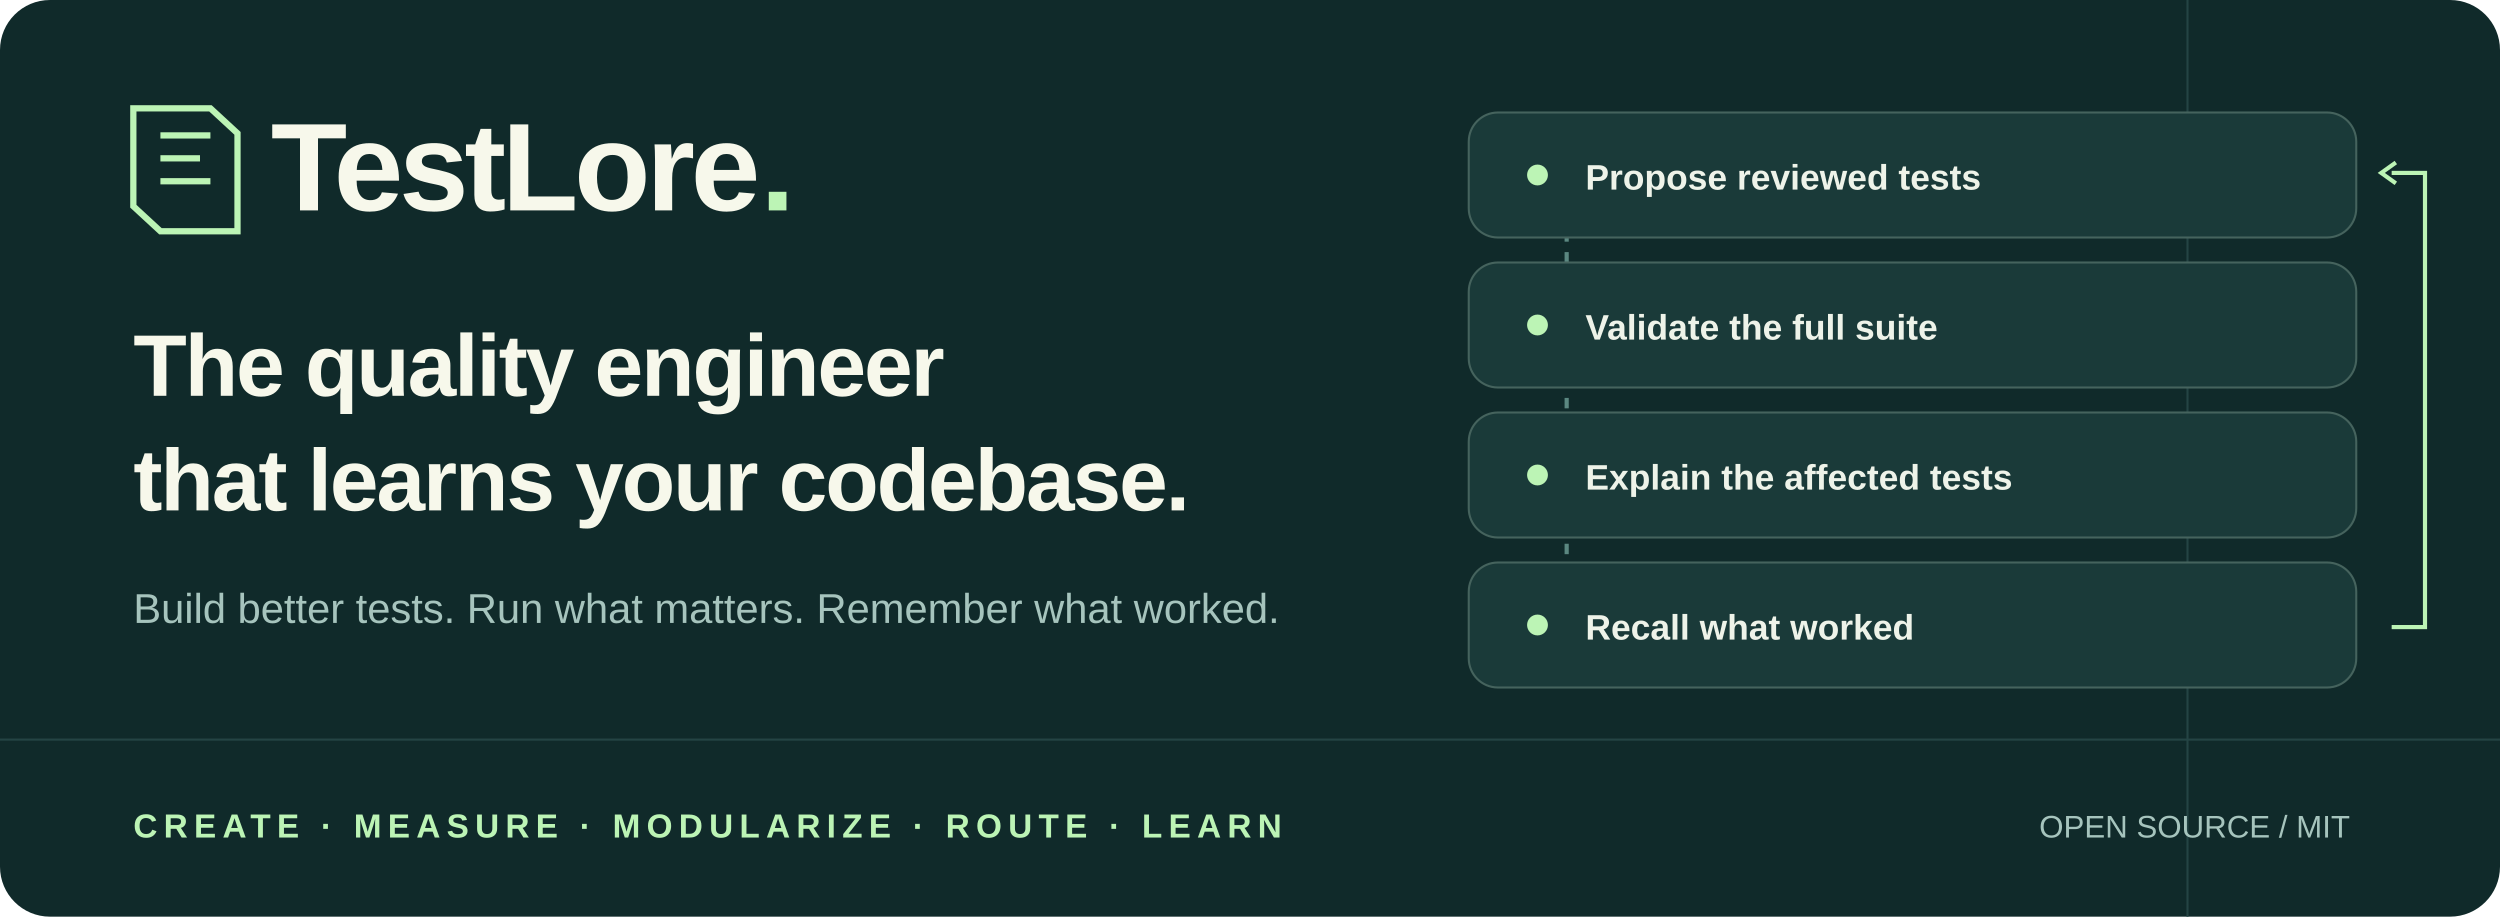
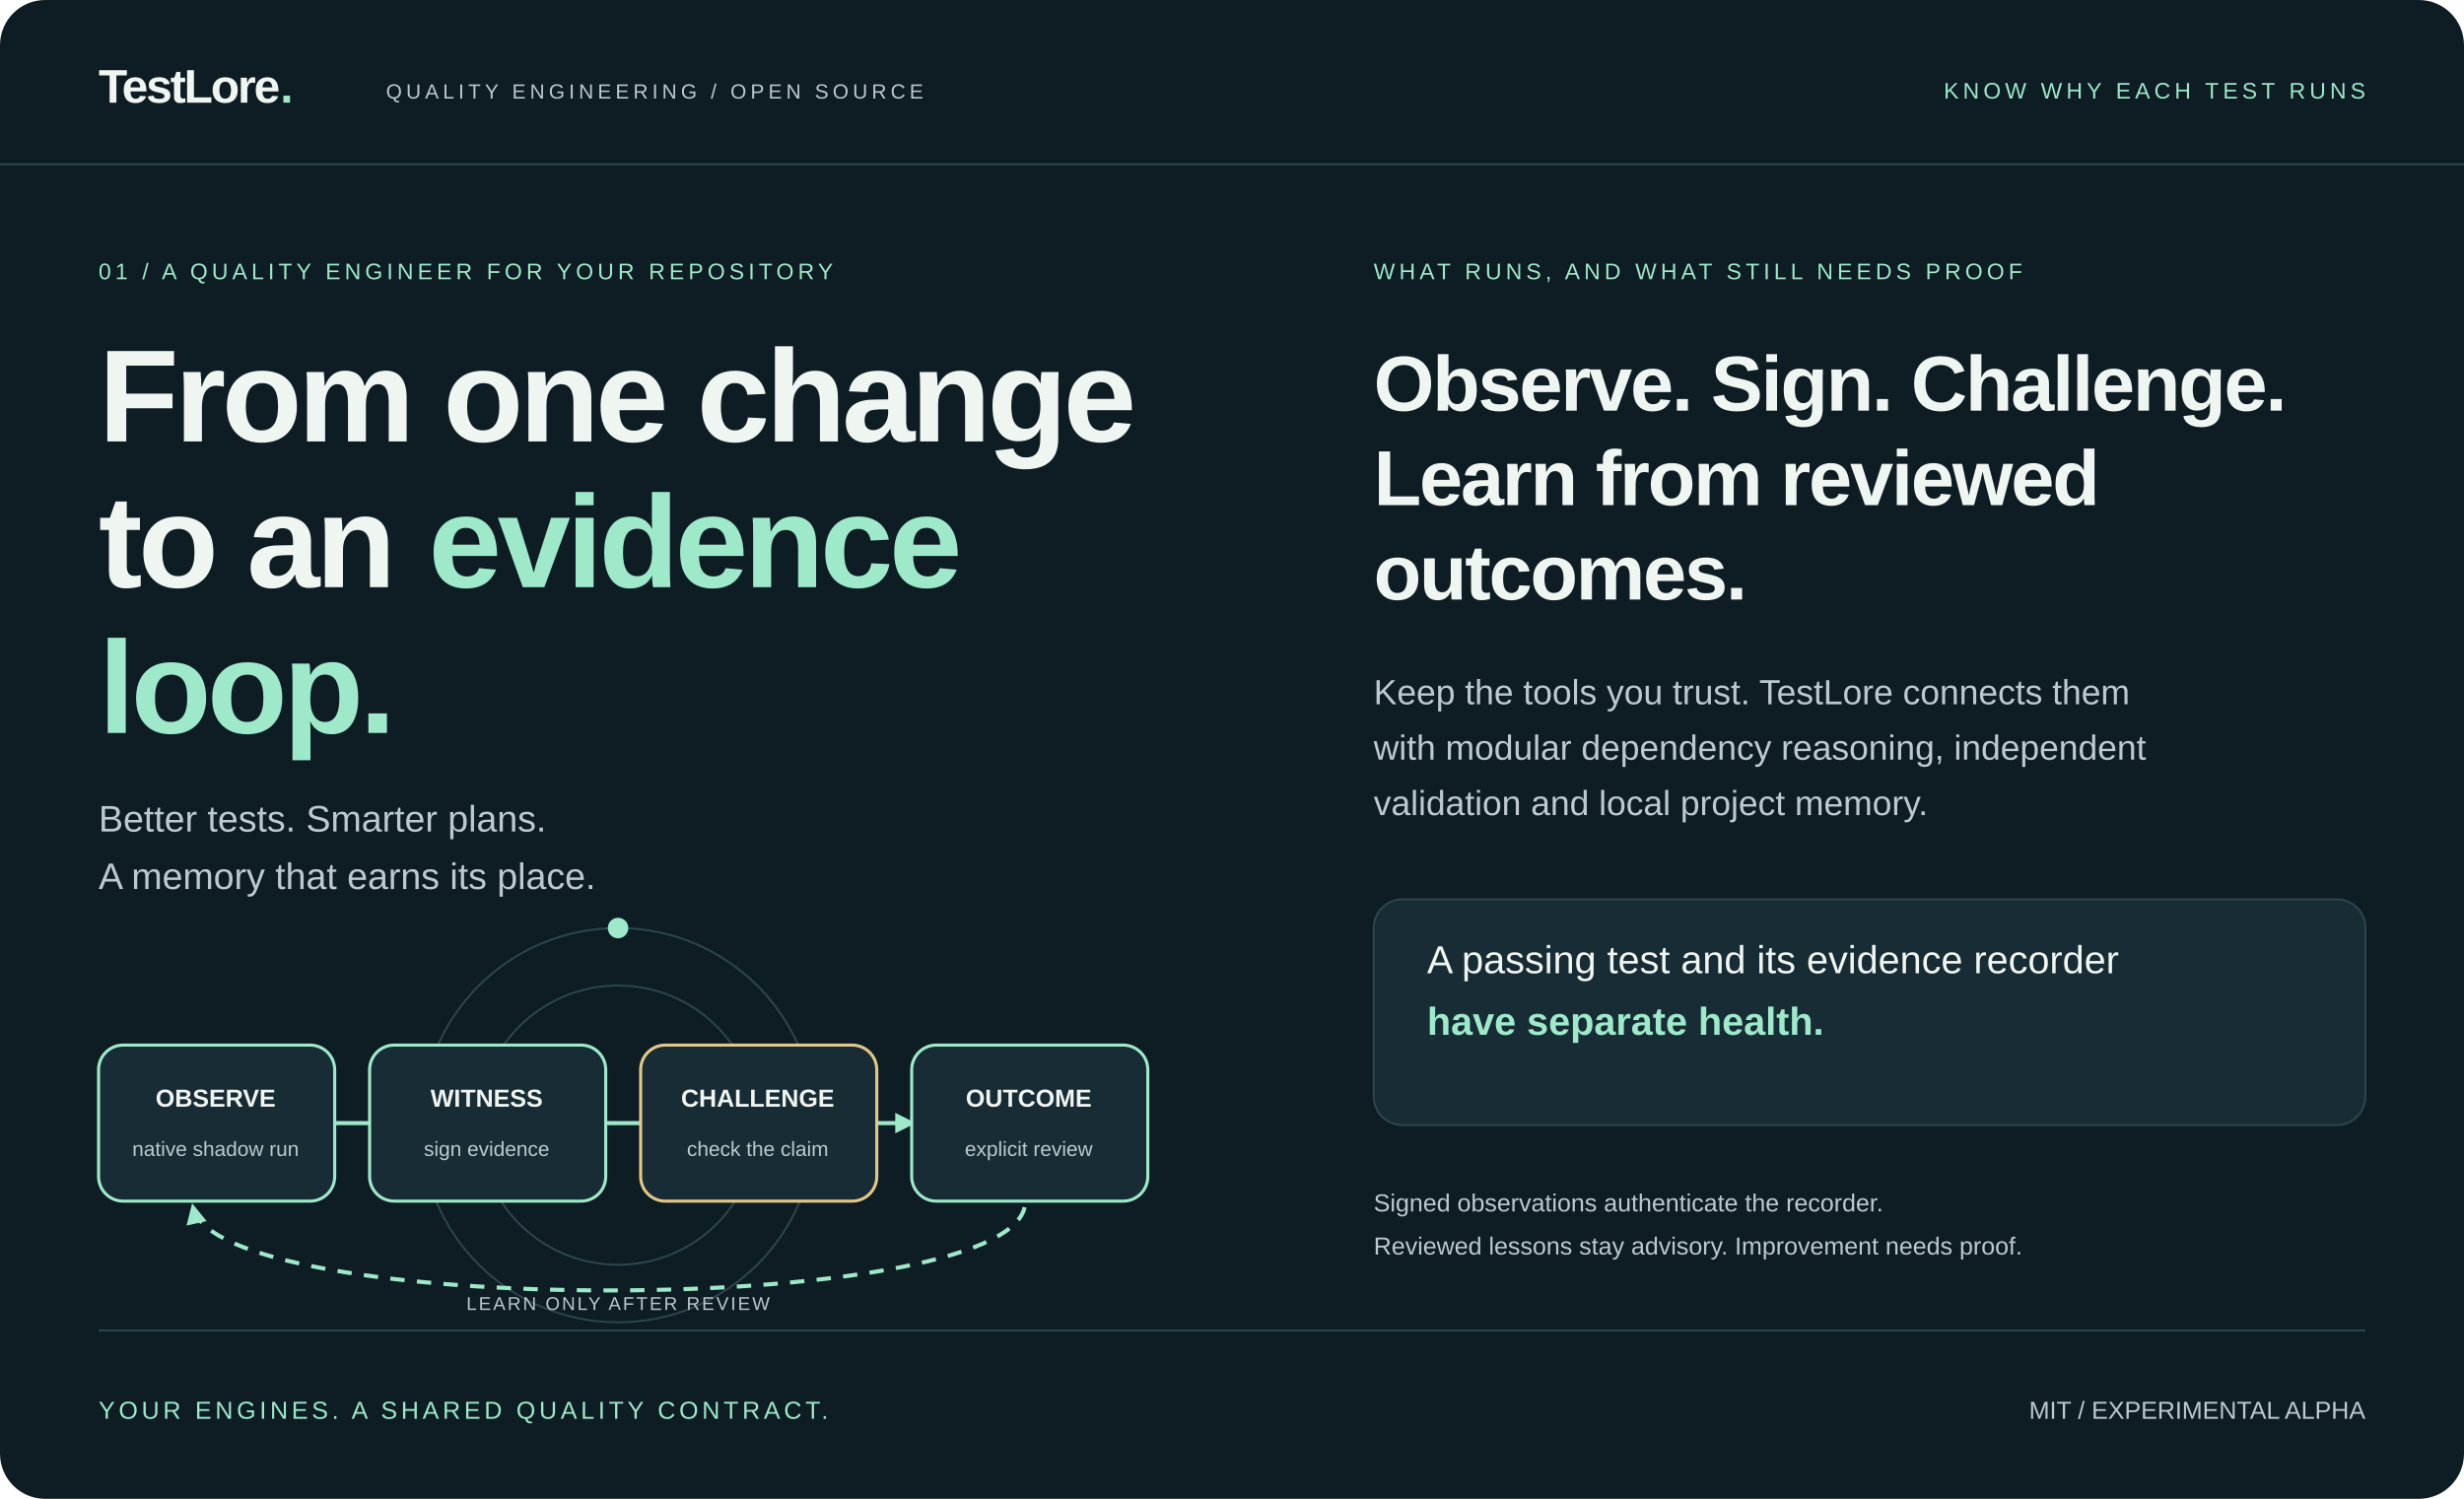
- <svg xmlns="http://www.w3.org/2000/svg" width="1200" height="440" viewBox="0 0 1200 440" role="img" aria-labelledby="title description">
-   <rect width="1200" height="440" rx="24" fill="#102a2a" />
-   <path d="M1050 0v440M0 355h1200" stroke="#244444" stroke-width="1" />
-   <g font-family="-apple-system,BlinkMacSystemFont,Segoe UI,Arial,sans-serif">
-     <path d="M64 52h37l13 12v47H77L64 99z" fill="none" stroke="#bcf4b5" stroke-width="3" />
-     <path d="M77 65h24M77 76h19M77 87h24" stroke="#bcf4b5" stroke-width="3" />
-     <text x="130" y="101" font-size="60" font-weight="750" letter-spacing="-2" fill="#f7f8eb">TestLore<tspan fill="#bcf4b5">.</tspan>
+ <svg xmlns="http://www.w3.org/2000/svg" width="1200" height="730" viewBox="0 0 1200 730" role="img" aria-labelledby="title description">
+   <rect width="1200" height="730" rx="22" fill="#0e1c23" />
+   <path d="M0 80H1200M48 648H1152" stroke="#2c444d" />
+   <g font-family="Helvetica Neue,Arial,sans-serif">
+     <text x="48" y="50" fill="#eff5f1" font-size="23" font-weight="750" letter-spacing="-1">TestLore<tspan fill="#9de9ca">.</tspan>
    </text>
-     <text x="64" y="190" font-size="42" font-weight="600" letter-spacing="-1" fill="#f7f8eb">The quality engineer</text>
-     <text x="64" y="245" font-size="42" font-weight="600" letter-spacing="-1" fill="#f7f8eb">that learns your codebase.</text>
-     <text x="64" y="299" font-size="20" fill="#a6c4bd">Build better tests. Run what matters. Remember what worked.</text>
-     <g font-size="17">
-       <path d="M752 101v193" stroke="#5b8881" stroke-width="2" stroke-dasharray="5 5" />
-       <g fill="#1a3a39" stroke="#45635d">
-         <rect x="705" y="54" width="426" height="60" rx="14" />
-         <rect x="705" y="126" width="426" height="60" rx="14" />
-         <rect x="705" y="198" width="426" height="60" rx="14" />
-         <rect x="705" y="270" width="426" height="60" rx="14" />
-       </g>
-       <g fill="#bcf4b5">
-         <circle cx="738" cy="84" r="5" />
-         <circle cx="738" cy="156" r="5" />
-         <circle cx="738" cy="228" r="5" />
-         <circle cx="738" cy="300" r="5" />
-       </g>
-       <g fill="#eef3e9" font-weight="600">
-         <text x="761" y="91">Propose reviewed tests</text>
-         <text x="761" y="163">Validate the full suite</text>
-         <text x="761" y="235">Explain the affected tests</text>
-         <text x="761" y="307">Recall what worked</text>
-       </g>
-       <path d="M1148 301h16V83h-16" fill="none" stroke="#bcf4b5" stroke-width="2" />
-       <path d="m1150 78-7 5 7 5" fill="none" stroke="#bcf4b5" stroke-width="2" />
+     <text x="188" y="48" fill="#bccacf" font-size="10" letter-spacing="2">QUALITY ENGINEERING / OPEN SOURCE</text>
+     <text x="1152" y="48" text-anchor="end" fill="#9de9ca" font-size="11" letter-spacing="2">KNOW WHY EACH TEST RUNS</text>
+     <text x="48" y="136" fill="#9de9ca" font-size="11" letter-spacing="2">01 / A QUALITY ENGINEER FOR YOUR REPOSITORY</text>
+     <g font-size="64" font-weight="750" letter-spacing="-2" fill="#eff5f1">
+       <text x="48" y="215">From one change</text>
+       <text x="48" y="286">to an <tspan fill="#9de9ca">evidence</tspan>
+       </text>
+       <text x="48" y="357" fill="#9de9ca">loop.</text>
    </g>
-     <text x="64" y="402" font-size="16" font-weight="650" letter-spacing="3" fill="#bcf4b5">CREATE · MEASURE · MODULARIZE · ROUTE · LEARN</text>
-     <text x="1128" y="402" text-anchor="end" font-size="15" fill="#a6c4bd">OPEN SOURCE / MIT</text>
+     <text x="48" y="405" fill="#bccacf" font-size="18">Better tests. Smarter plans.</text>
+     <text x="48" y="433" fill="#bccacf" font-size="18">A memory that earns its place.</text>
+     <text x="669" y="136" fill="#9de9ca" font-size="11" letter-spacing="2">WHAT RUNS, AND WHAT STILL NEEDS PROOF</text>
+     <g fill="#eff5f1" font-size="38" font-weight="700" letter-spacing="-1">
+       <text x="669" y="200">Observe. Sign. Challenge.</text>
+       <text x="669" y="246">Learn from reviewed</text>
+       <text x="669" y="292">outcomes.</text>
+     </g>
+     <g fill="#bccacf" font-size="17">
+       <text x="669" y="343">Keep the tools you trust. TestLore connects them</text>
+       <text x="669" y="370">with modular dependency reasoning, independent</text>
+       <text x="669" y="397">validation and local project memory.</text>
+     </g>
+     <rect x="669" y="438" width="483" height="110" rx="14" fill="#182c35" stroke="#2c444d" />
+     <text x="695" y="474" fill="#eff5f1" font-size="19">A passing test and its evidence recorder</text>
+     <text x="695" y="504" fill="#9de9ca" font-size="19" font-weight="700">have separate health.</text>
+     <g fill="#bccacf" font-size="12">
+       <text x="669" y="590">Signed observations authenticate the recorder.</text>
+       <text x="669" y="611">Reviewed lessons stay advisory. Improvement needs proof.</text>
+     </g>
+     <text x="48" y="691" fill="#9de9ca" font-size="12" letter-spacing="1.8">YOUR ENGINES. A SHARED QUALITY CONTRACT.</text>
+     <text x="1152" y="691" text-anchor="end" fill="#bccacf" font-size="12">MIT / EXPERIMENTAL ALPHA</text>
+   </g>
+   <g fill="none" stroke="#2c444d">
+     <circle cx="301" cy="548" r="96" />
+     <circle cx="301" cy="548" r="68" />
+   </g>
+   <circle cx="301" cy="452" r="5" fill="#9de9ca" />
+   <defs>
+     <marker id="arrow" viewBox="0 0 10 10" refX="8" refY="5" markerWidth="5" markerHeight="5" orient="auto">
+       <path d="M0 0L10 5L0 10" fill="#9de9ca" />
+     </marker>
+   </defs>
+   <g stroke="#9de9ca" fill="none" stroke-width="2" marker-end="url(#arrow)">
+     <path d="M163 547H180M295 547H312M427 547H444" />
+     <path d="M499 588C487 642 106 642 94 588" stroke-dasharray="7 6" />
+   </g>
+   <g fill="#182c35" stroke="#9de9ca" stroke-width="1.5">
+     <rect x="48" y="509" width="115" height="76" rx="12" />
+     <rect x="180" y="509" width="115" height="76" rx="12" />
+     <rect x="312" y="509" width="115" height="76" rx="12" stroke="#e2c787" />
+     <rect x="444" y="509" width="115" height="76" rx="12" />
+   </g>
+   <g font-family="Helvetica Neue,Arial,sans-serif" text-anchor="middle">
+     <g fill="#eff5f1" font-size="12" font-weight="700">
+       <text x="105" y="539">OBSERVE</text>
+       <text x="237" y="539">WITNESS</text>
+       <text x="369" y="539">CHALLENGE</text>
+       <text x="501" y="539">OUTCOME</text>
+     </g>
+     <g fill="#bccacf" font-size="10">
+       <text x="105" y="563">native shadow run</text>
+       <text x="237" y="563">sign evidence</text>
+       <text x="369" y="563">check the claim</text>
+       <text x="501" y="563">explicit review</text>
+       <text x="301" y="638" font-size="9" letter-spacing="1">LEARN ONLY AFTER REVIEW</text>
+     </g>
  </g>
</svg>
